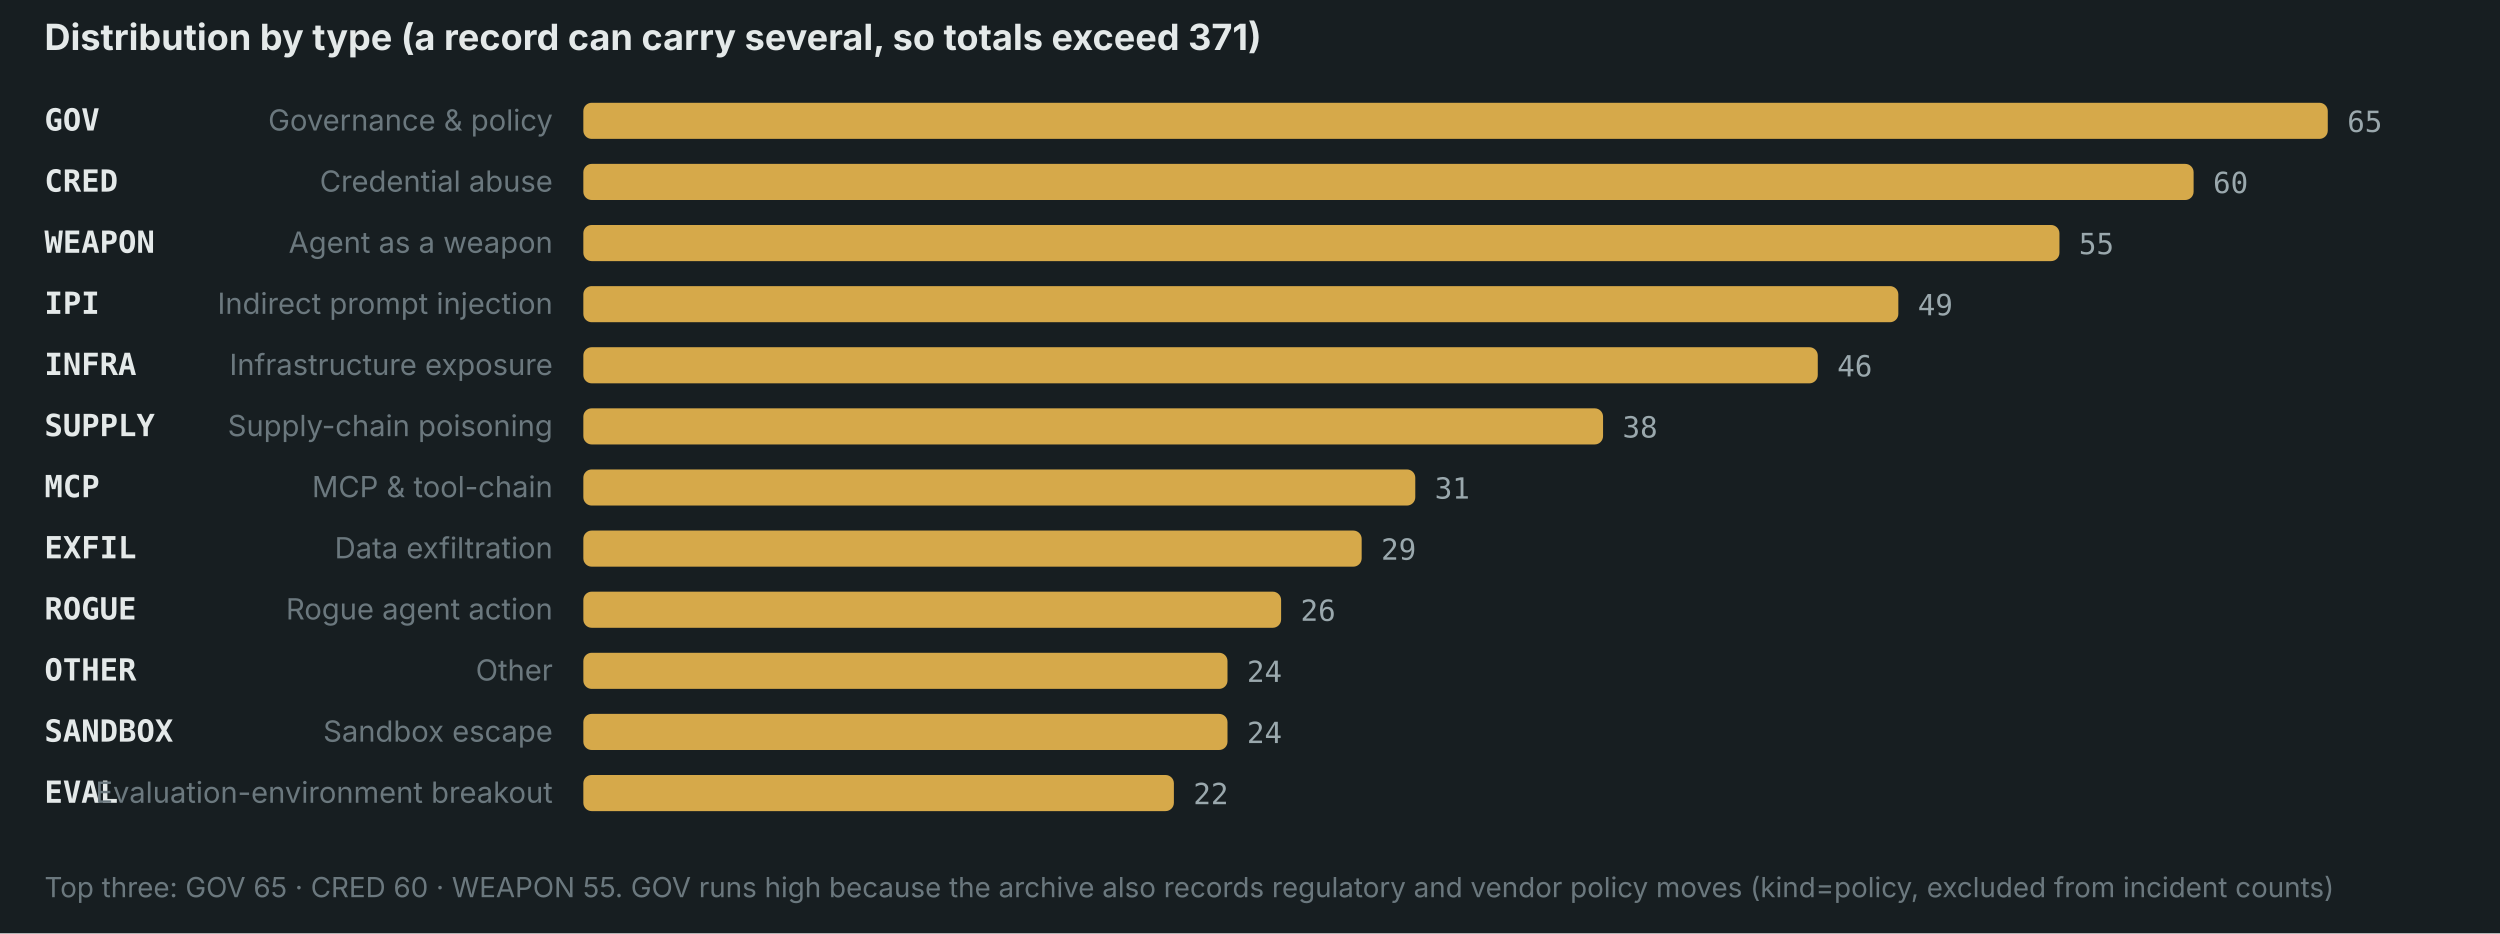
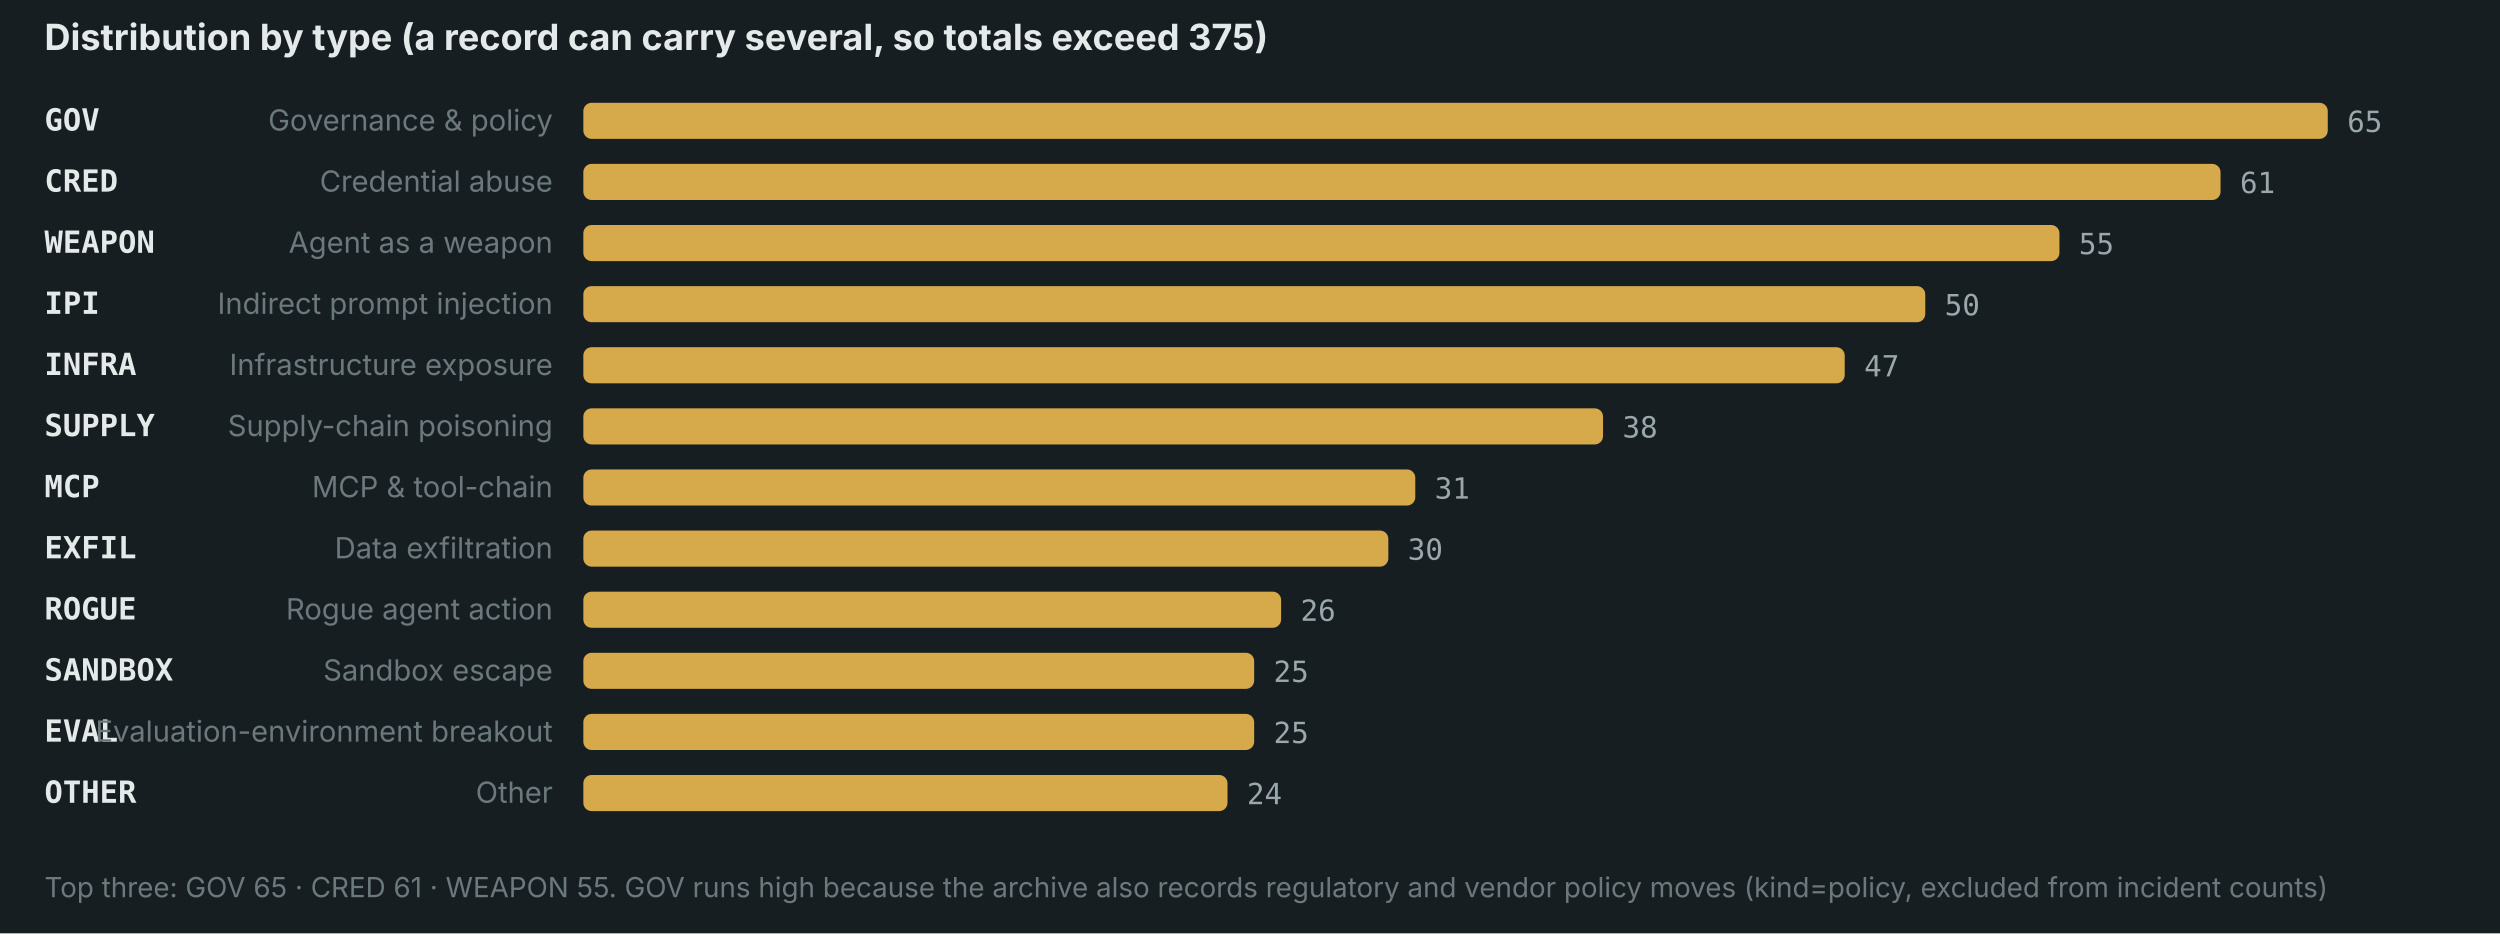
<svg xmlns="http://www.w3.org/2000/svg" viewBox="0 0 900 336" width="900" height="336" role="img" font-family="ui-sans-serif,-apple-system,'Segoe UI','PingFang SC','Microsoft YaHei',sans-serif">
  <rect width="900" height="336" fill="#171E21" />
-   <text x="16" y="18" font-size="13" font-weight="700" fill="#E4E9E9">Distribution by type (a record can carry several, so totals exceed 371)</text>
+   <text x="16" y="18" font-size="13" font-weight="700" fill="#E4E9E9">Distribution by type (a record can carry several, so totals exceed 375)</text>
  <text x="16" y="47" font-size="11" fill="#E4E9E9" font-family="ui-monospace,'SF Mono','Cascadia Mono','Consolas',monospace" font-weight="600">GOV</text>
  <text x="199" y="47" font-size="10.5" text-anchor="end" fill="#6B787E">Governance &amp; policy</text>
  <rect x="210" y="37" width="628.0" height="13" rx="3" fill="#D6A94A" />
  <text x="845.0" y="47.5" font-size="10.5" fill="#9AA8AD" font-family="ui-monospace,'SF Mono','Cascadia Mono','Consolas',monospace">65</text>
  <text x="16" y="69" font-size="11" fill="#E4E9E9" font-family="ui-monospace,'SF Mono','Cascadia Mono','Consolas',monospace" font-weight="600">CRED</text>
  <text x="199" y="69" font-size="10.5" text-anchor="end" fill="#6B787E">Credential abuse</text>
-   <rect x="210" y="59" width="579.7" height="13" rx="3" fill="#D6A94A" />
-   <text x="796.7" y="69.5" font-size="10.5" fill="#9AA8AD" font-family="ui-monospace,'SF Mono','Cascadia Mono','Consolas',monospace">60</text>
+   <rect x="210" y="59" width="589.4" height="13" rx="3" fill="#D6A94A" />
+   <text x="806.4" y="69.5" font-size="10.5" fill="#9AA8AD" font-family="ui-monospace,'SF Mono','Cascadia Mono','Consolas',monospace">61</text>
  <text x="16" y="91" font-size="11" fill="#E4E9E9" font-family="ui-monospace,'SF Mono','Cascadia Mono','Consolas',monospace" font-weight="600">WEAPON</text>
  <text x="199" y="91" font-size="10.5" text-anchor="end" fill="#6B787E">Agent as a weapon</text>
  <rect x="210" y="81" width="531.4" height="13" rx="3" fill="#D6A94A" />
  <text x="748.4" y="91.5" font-size="10.5" fill="#9AA8AD" font-family="ui-monospace,'SF Mono','Cascadia Mono','Consolas',monospace">55</text>
  <text x="16" y="113" font-size="11" fill="#E4E9E9" font-family="ui-monospace,'SF Mono','Cascadia Mono','Consolas',monospace" font-weight="600">IPI</text>
  <text x="199" y="113" font-size="10.5" text-anchor="end" fill="#6B787E">Indirect prompt injection</text>
-   <rect x="210" y="103" width="473.4" height="13" rx="3" fill="#D6A94A" />
-   <text x="690.4" y="113.5" font-size="10.5" fill="#9AA8AD" font-family="ui-monospace,'SF Mono','Cascadia Mono','Consolas',monospace">49</text>
+   <rect x="210" y="103" width="483.1" height="13" rx="3" fill="#D6A94A" />
+   <text x="700.1" y="113.5" font-size="10.5" fill="#9AA8AD" font-family="ui-monospace,'SF Mono','Cascadia Mono','Consolas',monospace">50</text>
  <text x="16" y="135" font-size="11" fill="#E4E9E9" font-family="ui-monospace,'SF Mono','Cascadia Mono','Consolas',monospace" font-weight="600">INFRA</text>
  <text x="199" y="135" font-size="10.5" text-anchor="end" fill="#6B787E">Infrastructure exposure</text>
-   <rect x="210" y="125" width="444.4" height="13" rx="3" fill="#D6A94A" />
-   <text x="661.4" y="135.5" font-size="10.5" fill="#9AA8AD" font-family="ui-monospace,'SF Mono','Cascadia Mono','Consolas',monospace">46</text>
+   <rect x="210" y="125" width="454.1" height="13" rx="3" fill="#D6A94A" />
+   <text x="671.1" y="135.5" font-size="10.5" fill="#9AA8AD" font-family="ui-monospace,'SF Mono','Cascadia Mono','Consolas',monospace">47</text>
  <text x="16" y="157" font-size="11" fill="#E4E9E9" font-family="ui-monospace,'SF Mono','Cascadia Mono','Consolas',monospace" font-weight="600">SUPPLY</text>
  <text x="199" y="157" font-size="10.5" text-anchor="end" fill="#6B787E">Supply-chain poisoning</text>
  <rect x="210" y="147" width="367.1" height="13" rx="3" fill="#D6A94A" />
  <text x="584.1" y="157.5" font-size="10.5" fill="#9AA8AD" font-family="ui-monospace,'SF Mono','Cascadia Mono','Consolas',monospace">38</text>
  <text x="16" y="179" font-size="11" fill="#E4E9E9" font-family="ui-monospace,'SF Mono','Cascadia Mono','Consolas',monospace" font-weight="600">MCP</text>
  <text x="199" y="179" font-size="10.5" text-anchor="end" fill="#6B787E">MCP &amp; tool-chain</text>
  <rect x="210" y="169" width="299.5" height="13" rx="3" fill="#D6A94A" />
  <text x="516.5" y="179.5" font-size="10.5" fill="#9AA8AD" font-family="ui-monospace,'SF Mono','Cascadia Mono','Consolas',monospace">31</text>
  <text x="16" y="201" font-size="11" fill="#E4E9E9" font-family="ui-monospace,'SF Mono','Cascadia Mono','Consolas',monospace" font-weight="600">EXFIL</text>
  <text x="199" y="201" font-size="10.5" text-anchor="end" fill="#6B787E">Data exfiltration</text>
-   <rect x="210" y="191" width="280.2" height="13" rx="3" fill="#D6A94A" />
-   <text x="497.2" y="201.5" font-size="10.5" fill="#9AA8AD" font-family="ui-monospace,'SF Mono','Cascadia Mono','Consolas',monospace">29</text>
+   <rect x="210" y="191" width="289.8" height="13" rx="3" fill="#D6A94A" />
+   <text x="506.8" y="201.5" font-size="10.5" fill="#9AA8AD" font-family="ui-monospace,'SF Mono','Cascadia Mono','Consolas',monospace">30</text>
  <text x="16" y="223" font-size="11" fill="#E4E9E9" font-family="ui-monospace,'SF Mono','Cascadia Mono','Consolas',monospace" font-weight="600">ROGUE</text>
  <text x="199" y="223" font-size="10.5" text-anchor="end" fill="#6B787E">Rogue agent action</text>
  <rect x="210" y="213" width="251.2" height="13" rx="3" fill="#D6A94A" />
  <text x="468.2" y="223.5" font-size="10.5" fill="#9AA8AD" font-family="ui-monospace,'SF Mono','Cascadia Mono','Consolas',monospace">26</text>
-   <text x="16" y="245" font-size="11" fill="#E4E9E9" font-family="ui-monospace,'SF Mono','Cascadia Mono','Consolas',monospace" font-weight="600">OTHER</text>
-   <text x="199" y="245" font-size="10.5" text-anchor="end" fill="#6B787E">Other</text>
-   <rect x="210" y="235" width="231.9" height="13" rx="3" fill="#D6A94A" />
-   <text x="448.9" y="245.5" font-size="10.5" fill="#9AA8AD" font-family="ui-monospace,'SF Mono','Cascadia Mono','Consolas',monospace">24</text>
-   <text x="16" y="267" font-size="11" fill="#E4E9E9" font-family="ui-monospace,'SF Mono','Cascadia Mono','Consolas',monospace" font-weight="600">SANDBOX</text>
-   <text x="199" y="267" font-size="10.5" text-anchor="end" fill="#6B787E">Sandbox escape</text>
-   <rect x="210" y="257" width="231.9" height="13" rx="3" fill="#D6A94A" />
-   <text x="448.9" y="267.5" font-size="10.5" fill="#9AA8AD" font-family="ui-monospace,'SF Mono','Cascadia Mono','Consolas',monospace">24</text>
-   <text x="16" y="289" font-size="11" fill="#E4E9E9" font-family="ui-monospace,'SF Mono','Cascadia Mono','Consolas',monospace" font-weight="600">EVAL</text>
-   <text x="199" y="289" font-size="10.5" text-anchor="end" fill="#6B787E">Evaluation-environment breakout</text>
-   <rect x="210" y="279" width="212.6" height="13" rx="3" fill="#D6A94A" />
-   <text x="429.6" y="289.5" font-size="10.5" fill="#9AA8AD" font-family="ui-monospace,'SF Mono','Cascadia Mono','Consolas',monospace">22</text>
-   <text x="16" y="323" font-size="10" fill="#6B787E">Top three: GOV 65 · CRED 60 · WEAPON 55. GOV runs high because the archive also records regulatory and vendor policy moves (kind=policy, excluded from incident counts)</text>
+   <text x="16" y="245" font-size="11" fill="#E4E9E9" font-family="ui-monospace,'SF Mono','Cascadia Mono','Consolas',monospace" font-weight="600">SANDBOX</text>
+   <text x="199" y="245" font-size="10.5" text-anchor="end" fill="#6B787E">Sandbox escape</text>
+   <rect x="210" y="235" width="241.5" height="13" rx="3" fill="#D6A94A" />
+   <text x="458.5" y="245.5" font-size="10.5" fill="#9AA8AD" font-family="ui-monospace,'SF Mono','Cascadia Mono','Consolas',monospace">25</text>
+   <text x="16" y="267" font-size="11" fill="#E4E9E9" font-family="ui-monospace,'SF Mono','Cascadia Mono','Consolas',monospace" font-weight="600">EVAL</text>
+   <text x="199" y="267" font-size="10.5" text-anchor="end" fill="#6B787E">Evaluation-environment breakout</text>
+   <rect x="210" y="257" width="241.5" height="13" rx="3" fill="#D6A94A" />
+   <text x="458.5" y="267.5" font-size="10.5" fill="#9AA8AD" font-family="ui-monospace,'SF Mono','Cascadia Mono','Consolas',monospace">25</text>
+   <text x="16" y="289" font-size="11" fill="#E4E9E9" font-family="ui-monospace,'SF Mono','Cascadia Mono','Consolas',monospace" font-weight="600">OTHER</text>
+   <text x="199" y="289" font-size="10.5" text-anchor="end" fill="#6B787E">Other</text>
+   <rect x="210" y="279" width="231.9" height="13" rx="3" fill="#D6A94A" />
+   <text x="448.9" y="289.5" font-size="10.5" fill="#9AA8AD" font-family="ui-monospace,'SF Mono','Cascadia Mono','Consolas',monospace">24</text>
+   <text x="16" y="323" font-size="10" fill="#6B787E">Top three: GOV 65 · CRED 61 · WEAPON 55. GOV runs high because the archive also records regulatory and vendor policy moves (kind=policy, excluded from incident counts)</text>
</svg>
